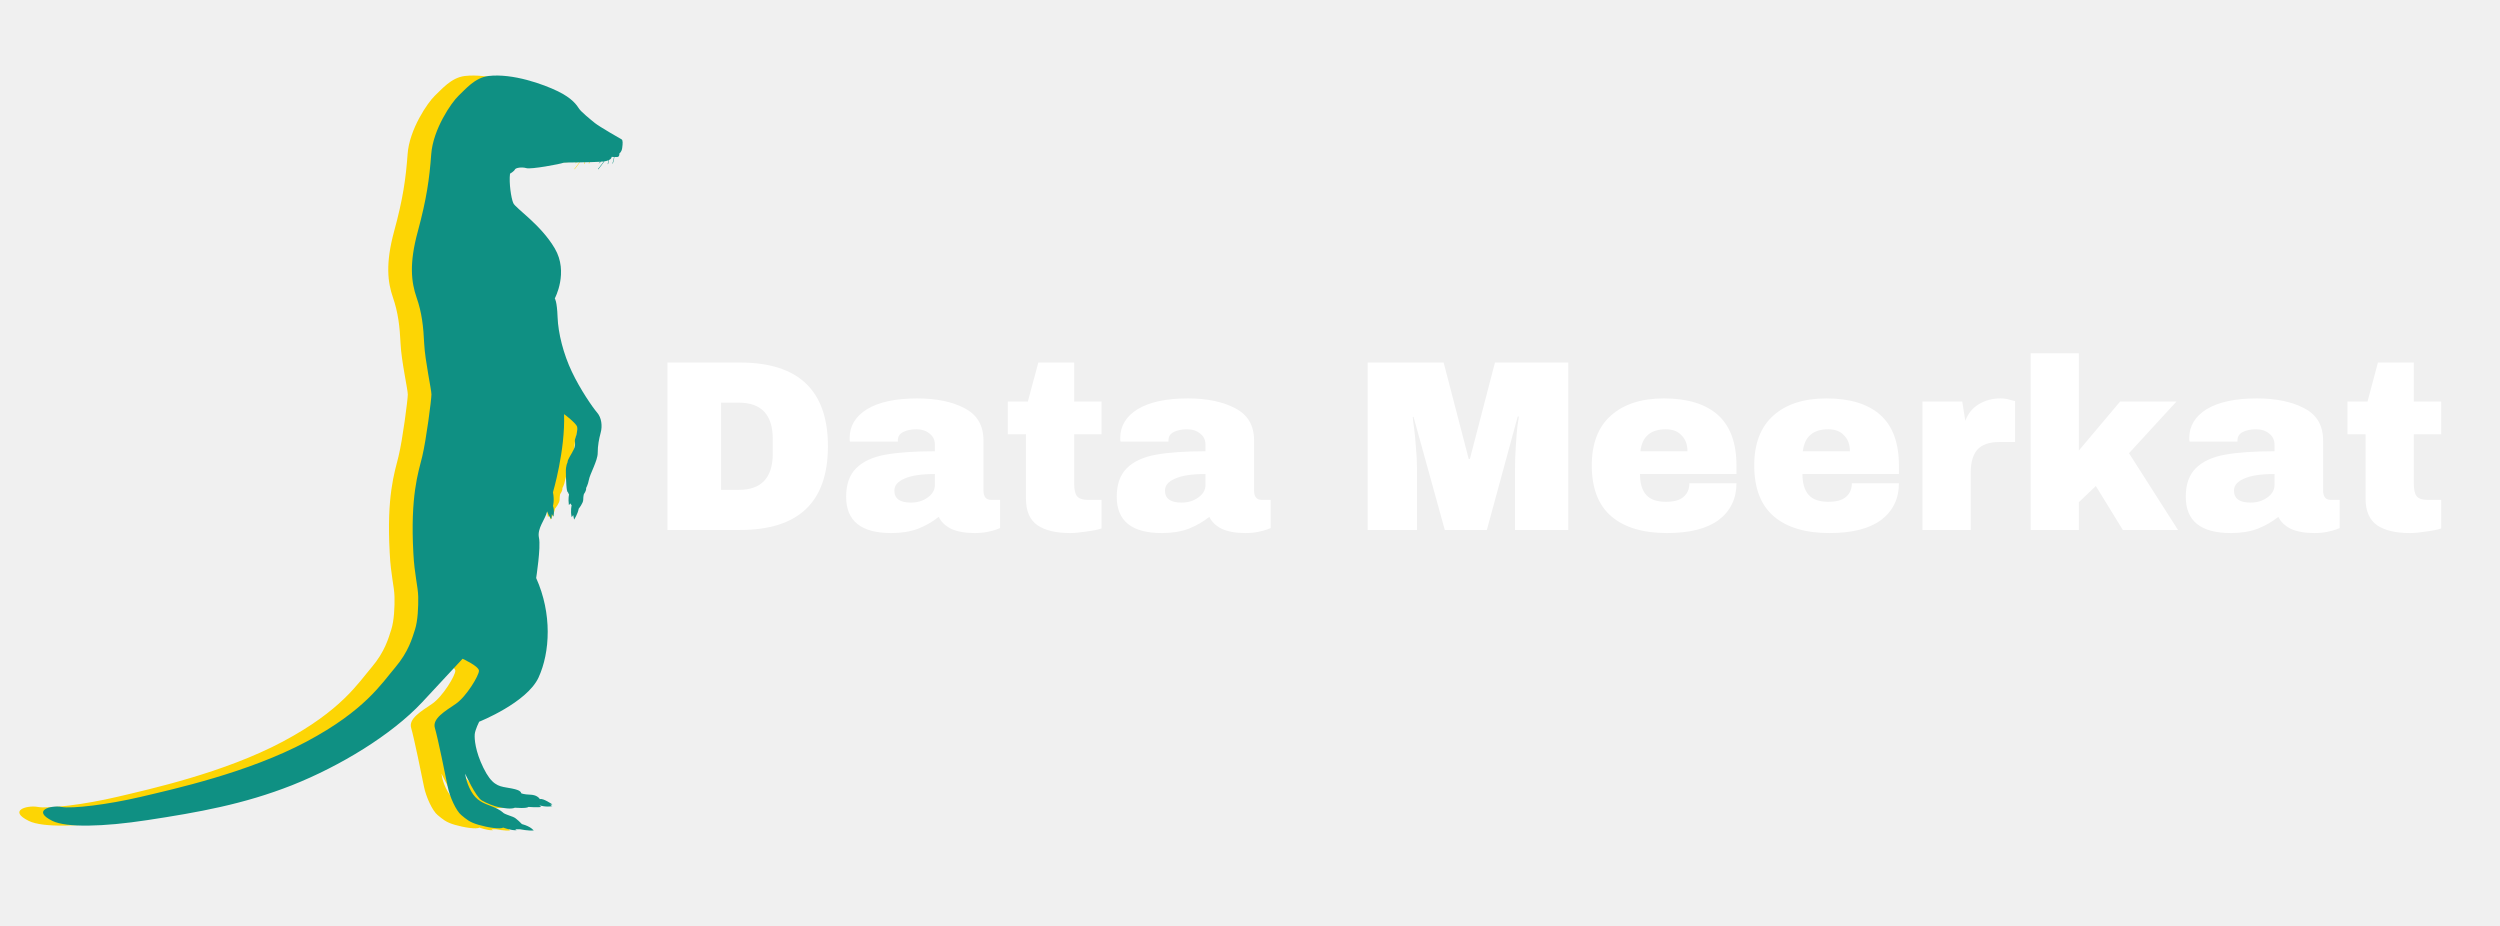
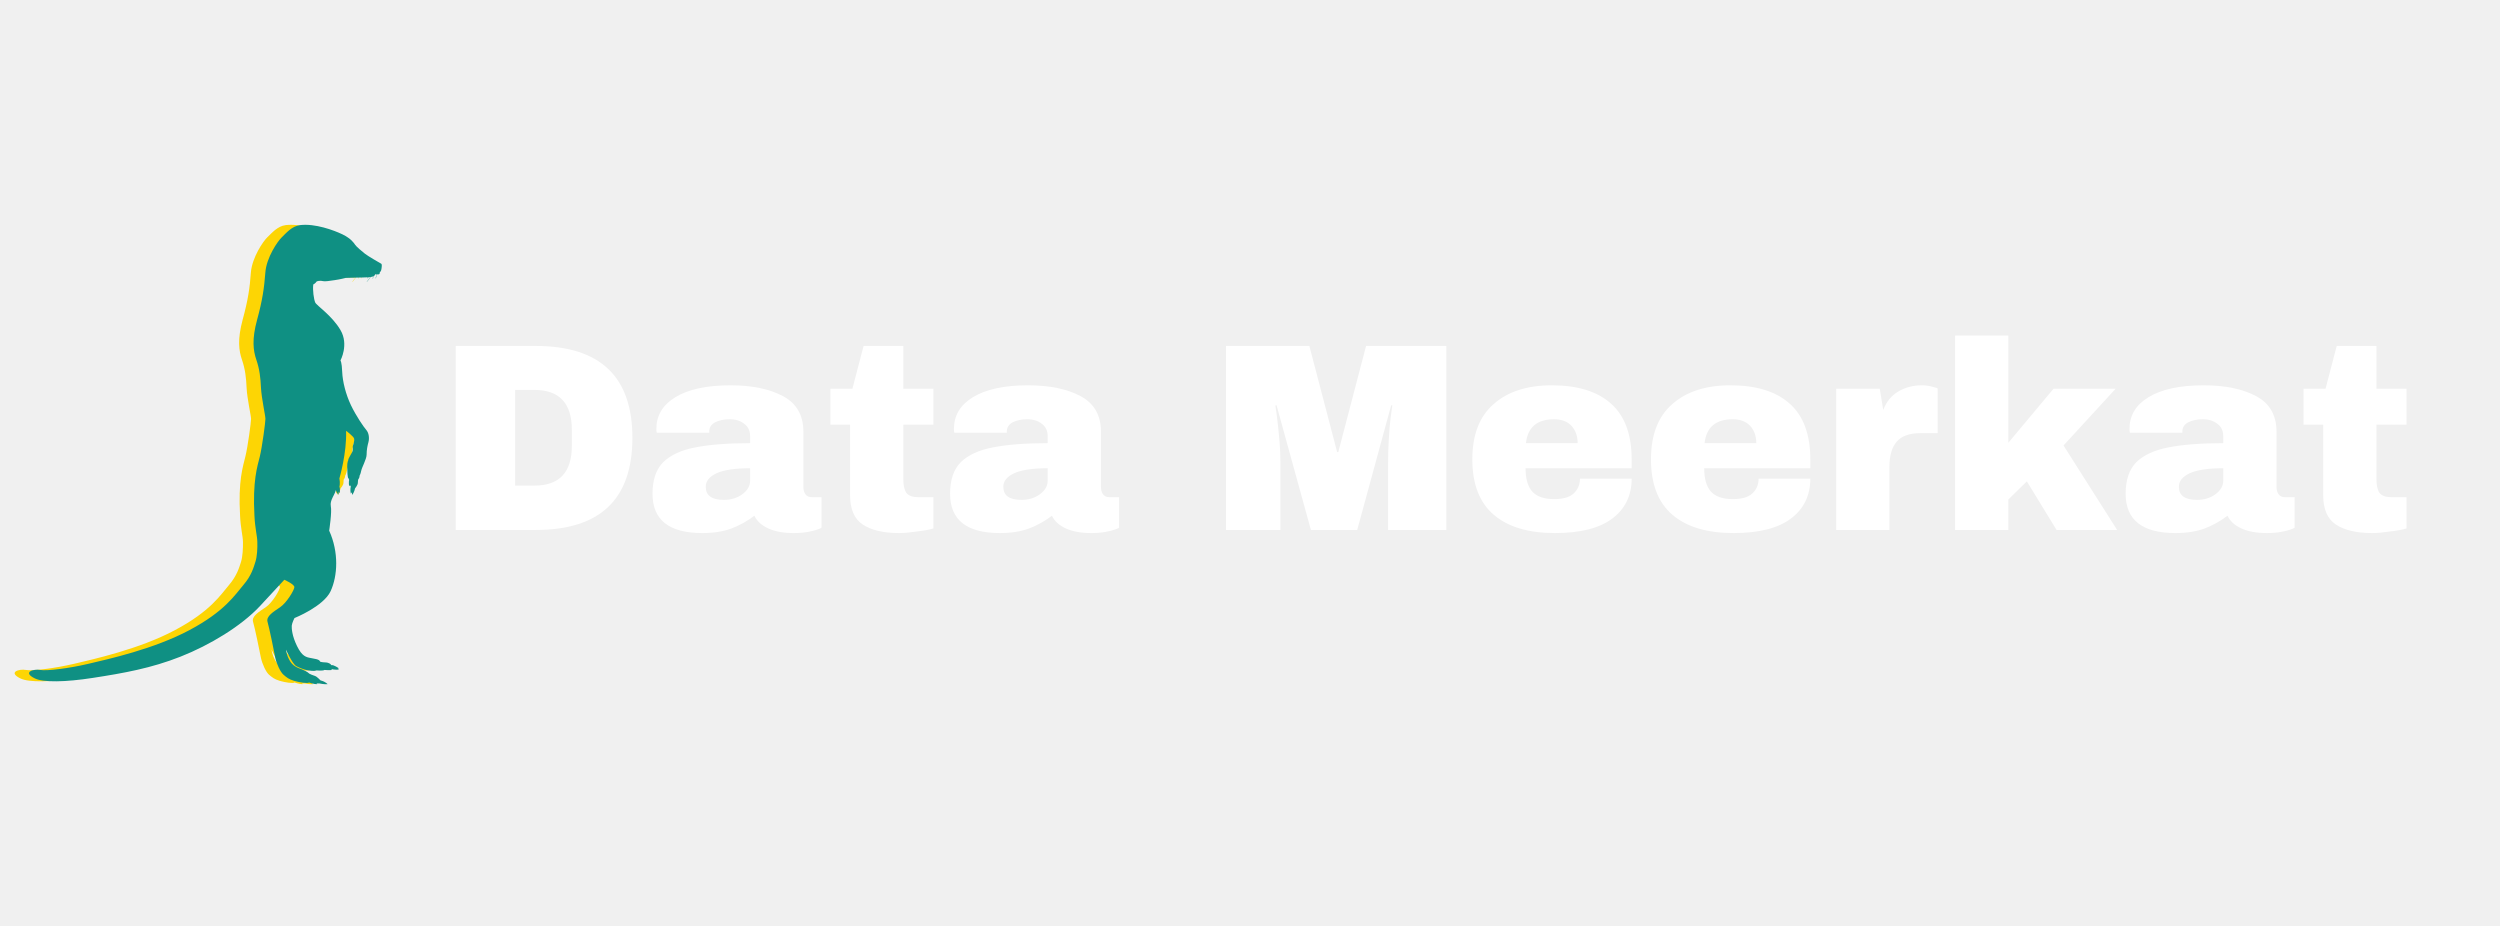
<svg xmlns="http://www.w3.org/2000/svg" width="135" zoomAndPan="magnify" viewBox="0 0 101.25 37.5" height="50" preserveAspectRatio="xMidYMid meet" version="1.0">
  <defs>
    <g />
-     <clipPath id="4839c0842d">
-       <path d="M 0.297 3 L 24.277 3 L 24.277 33.656 L 0.297 33.656 Z M 0.297 3 " clip-rule="nonzero" />
+     <clipPath id="cd2e2c09ff">
+       <path d="M 0.297 9.043 L 14.891 9.043 L 14.891 27.723 L 0.297 27.723 Z M 0.297 9.043 " clip-rule="nonzero" />
    </clipPath>
-     <clipPath id="b760ccaf3e">
-       <path d="M 1.254 3 L 25.238 3 L 25.238 33.656 L 1.254 33.656 Z M 1.254 3 " clip-rule="nonzero" />
+     <clipPath id="a267492e3e">
+       <path d="M 1 9.043 L 15.473 9.043 L 15.473 27.723 L 1 27.723 Z M 1 9.043 " clip-rule="nonzero" />
    </clipPath>
  </defs>
-   <g clip-path="url(#4839c0842d)">
-     <path fill="#fdd504" d="M 1.527 32.68 C 1.949 32.762 3.414 32.586 4.746 32.273 C 6.078 31.957 9.082 31.297 11.453 30.035 C 13.824 28.773 14.5 27.672 15.043 27.035 C 15.59 26.395 15.734 25.844 15.848 25.492 C 15.961 25.137 15.988 24.578 15.977 24.168 C 15.969 23.758 15.824 23.262 15.785 22.418 C 15.652 20.082 15.977 19.152 16.141 18.48 C 16.305 17.812 16.516 16.184 16.516 15.977 C 16.516 15.773 16.254 14.613 16.223 13.922 C 16.191 13.23 16.125 12.66 15.914 12.047 C 15.703 11.434 15.605 10.684 15.961 9.371 C 16.32 8.055 16.434 7.25 16.508 6.242 C 16.578 5.234 17.328 4.148 17.609 3.879 C 17.895 3.613 18.27 3.148 18.82 3.078 C 19.805 2.961 21.055 3.414 21.641 3.699 C 22.227 3.984 22.402 4.266 22.484 4.391 C 22.566 4.52 22.949 4.832 23.133 4.984 C 23.32 5.133 24.156 5.613 24.215 5.645 C 24.273 5.676 24.262 5.816 24.238 5.992 C 24.215 6.164 24.125 6.211 24.125 6.211 C 24.125 6.211 24.133 6.312 24.086 6.344 C 24.059 6.363 23.988 6.363 23.926 6.359 C 23.91 6.461 23.887 6.555 23.863 6.621 C 23.859 6.625 23.855 6.629 23.852 6.625 C 23.844 6.625 23.844 6.621 23.844 6.613 C 23.871 6.551 23.891 6.457 23.906 6.359 C 23.852 6.359 23.809 6.352 23.809 6.352 C 23.809 6.352 23.824 6.43 23.695 6.484 C 23.688 6.574 23.672 6.641 23.672 6.641 C 23.668 6.645 23.664 6.648 23.66 6.648 C 23.656 6.645 23.652 6.641 23.652 6.637 C 23.652 6.637 23.672 6.574 23.676 6.492 C 23.637 6.512 23.586 6.523 23.516 6.535 C 23.387 6.719 23.273 6.852 23.273 6.852 C 23.273 6.852 23.27 6.855 23.266 6.855 C 23.266 6.855 23.262 6.852 23.262 6.852 C 23.258 6.848 23.258 6.844 23.262 6.84 C 23.262 6.84 23.367 6.715 23.492 6.539 C 23.461 6.543 23.426 6.547 23.383 6.547 C 23.359 6.57 23.332 6.594 23.305 6.613 C 23.301 6.617 23.293 6.617 23.293 6.613 C 23.289 6.609 23.289 6.602 23.293 6.602 C 23.316 6.586 23.336 6.566 23.355 6.551 C 22.898 6.582 21.91 6.574 21.867 6.59 C 21.73 6.645 20.543 6.867 20.355 6.809 C 20.168 6.754 19.922 6.797 19.895 6.863 C 19.867 6.93 19.699 7.039 19.699 7.031 C 19.648 7.402 19.738 8.023 19.828 8.227 C 19.918 8.434 20.941 9.094 21.512 10.062 C 22.078 11.031 21.512 12.086 21.512 12.086 C 21.512 12.086 21.598 12.188 21.625 12.844 C 21.648 13.496 21.859 14.34 22.199 15.055 C 22.543 15.773 23.047 16.504 23.223 16.711 C 23.402 16.914 23.441 17.254 23.371 17.52 C 23.297 17.789 23.25 18.039 23.25 18.348 C 23.25 18.656 22.93 19.199 22.891 19.426 C 22.852 19.656 22.77 19.773 22.777 19.766 C 22.793 19.875 22.688 20.008 22.688 20.008 C 22.688 20.008 22.664 20.098 22.664 20.238 C 22.664 20.379 22.477 20.602 22.477 20.602 C 22.445 20.812 22.289 21.051 22.289 21.043 C 22.273 20.961 22.258 20.859 22.258 20.859 C 22.258 20.859 22.191 20.953 22.191 20.945 C 22.137 20.68 22.191 20.465 22.191 20.465 L 22.137 20.387 C 22.137 20.387 22.086 20.465 22.078 20.449 C 22.047 20.168 22.086 20.031 22.086 20.031 C 22.086 20.031 22.047 19.953 22.047 19.938 C 21.973 19.93 21.965 19.441 21.957 19.145 C 21.949 18.844 22.031 18.727 22.031 18.719 C 22.012 18.625 22.184 18.402 22.281 18.191 C 22.379 17.977 22.289 17.891 22.34 17.758 C 22.387 17.625 22.445 17.402 22.41 17.277 C 22.379 17.152 21.891 16.766 21.883 16.773 C 21.941 18.238 21.438 19.938 21.438 19.938 C 21.5 20.27 21.438 20.496 21.438 20.488 C 21.512 20.68 21.453 20.922 21.453 20.922 L 21.387 20.82 C 21.387 20.867 21.371 21.035 21.371 21.027 C 21.266 20.914 21.203 20.711 21.203 20.711 C 21.121 21.051 20.785 21.395 20.867 21.781 C 20.949 22.168 20.754 23.402 20.754 23.41 C 21.402 24.852 21.324 26.414 20.852 27.438 C 20.379 28.461 18.449 29.23 18.449 29.23 C 18.449 29.23 18.285 29.547 18.27 29.734 C 18.254 29.926 18.285 30.422 18.617 31.098 C 18.953 31.777 19.219 31.84 19.551 31.895 C 19.887 31.949 19.977 31.98 20.055 32.02 C 20.137 32.059 20.152 32.129 20.152 32.129 C 20.152 32.129 20.25 32.176 20.512 32.184 C 20.77 32.191 20.871 32.312 20.906 32.367 C 21.027 32.312 21.414 32.578 21.414 32.578 L 21.332 32.594 C 21.332 32.594 21.402 32.656 21.414 32.648 C 21.168 32.703 20.883 32.617 20.883 32.617 C 20.883 32.617 20.957 32.688 20.957 32.68 C 20.836 32.711 20.449 32.68 20.438 32.68 C 20.371 32.754 19.895 32.711 19.895 32.711 C 19.746 32.785 19.418 32.723 19.246 32.691 C 19.074 32.66 18.742 32.531 18.555 32.418 C 18.309 32.273 17.883 31.336 17.883 31.336 C 17.883 31.336 17.902 31.652 18.121 32.039 C 18.336 32.43 18.609 32.523 18.965 32.66 C 19.324 32.797 19.398 32.902 19.441 32.934 C 19.484 32.965 19.656 33.027 19.809 33.082 C 19.961 33.133 20.18 33.383 20.18 33.375 C 20.566 33.48 20.656 33.645 20.656 33.633 C 20.453 33.656 20.102 33.586 20.102 33.586 L 19.906 33.586 L 19.961 33.625 C 19.734 33.637 19.414 33.516 19.414 33.516 C 19.316 33.594 18.797 33.516 18.422 33.406 C 18.051 33.297 17.938 33.184 17.727 33.012 C 17.512 32.84 17.254 32.273 17.172 31.863 C 17.09 31.453 16.766 29.863 16.652 29.484 C 16.539 29.105 17.059 28.805 17.496 28.508 C 17.938 28.207 18.441 27.355 18.441 27.168 C 18.441 26.98 17.773 26.68 17.773 26.68 C 17.773 26.68 17.367 27.121 16.133 28.445 C 14.898 29.766 12.82 31.027 10.871 31.801 C 8.918 32.57 7.086 32.898 5.004 33.215 C 3.227 33.488 1.734 33.523 1.172 33.25 C 0.301 32.824 1.105 32.602 1.527 32.68 " fill-opacity="1" fill-rule="nonzero" />
+   <g clip-path="url(#cd2e2c09ff)">
+     <path fill="#fdd504" d="M 1.047 27.133 C 1.305 27.18 2.191 27.074 3.004 26.883 C 3.812 26.691 5.645 26.289 7.086 25.52 C 8.531 24.754 8.941 24.082 9.273 23.695 C 9.602 23.309 9.691 22.973 9.762 22.754 C 9.828 22.539 9.844 22.199 9.84 21.949 C 9.836 21.703 9.746 21.398 9.723 20.887 C 9.641 19.465 9.84 18.898 9.938 18.488 C 10.039 18.082 10.168 17.09 10.168 16.965 C 10.168 16.84 10.008 16.137 9.988 15.715 C 9.969 15.293 9.93 14.949 9.801 14.574 C 9.672 14.199 9.613 13.746 9.828 12.945 C 10.047 12.145 10.117 11.656 10.16 11.043 C 10.207 10.43 10.66 9.766 10.832 9.605 C 11.008 9.441 11.234 9.16 11.57 9.117 C 12.168 9.043 12.93 9.32 13.285 9.492 C 13.641 9.668 13.75 9.84 13.801 9.914 C 13.848 9.992 14.082 10.184 14.195 10.273 C 14.309 10.367 14.816 10.66 14.852 10.68 C 14.887 10.695 14.883 10.785 14.867 10.891 C 14.852 10.996 14.797 11.023 14.797 11.023 C 14.797 11.023 14.805 11.086 14.773 11.105 C 14.758 11.113 14.715 11.117 14.676 11.113 C 14.668 11.176 14.652 11.23 14.637 11.273 C 14.637 11.273 14.633 11.277 14.629 11.273 C 14.629 11.273 14.625 11.27 14.629 11.27 C 14.645 11.23 14.656 11.172 14.664 11.113 C 14.633 11.113 14.605 11.109 14.605 11.109 C 14.605 11.109 14.613 11.156 14.535 11.191 C 14.531 11.242 14.52 11.285 14.52 11.285 C 14.52 11.285 14.52 11.289 14.516 11.289 C 14.512 11.285 14.508 11.285 14.512 11.281 C 14.512 11.281 14.52 11.242 14.523 11.195 C 14.5 11.203 14.469 11.215 14.43 11.219 C 14.348 11.332 14.281 11.41 14.281 11.41 C 14.277 11.414 14.277 11.414 14.273 11.414 C 14.27 11.41 14.27 11.406 14.27 11.406 C 14.273 11.406 14.336 11.328 14.414 11.223 C 14.395 11.223 14.371 11.227 14.344 11.227 C 14.332 11.242 14.316 11.254 14.297 11.27 C 14.297 11.27 14.293 11.27 14.289 11.266 C 14.289 11.266 14.289 11.262 14.293 11.258 C 14.305 11.25 14.316 11.238 14.328 11.23 C 14.051 11.246 13.449 11.246 13.426 11.254 C 13.34 11.285 12.617 11.422 12.504 11.387 C 12.391 11.355 12.238 11.379 12.223 11.418 C 12.207 11.461 12.105 11.527 12.105 11.52 C 12.074 11.746 12.129 12.125 12.184 12.25 C 12.238 12.375 12.859 12.777 13.207 13.367 C 13.551 13.957 13.207 14.598 13.207 14.598 C 13.207 14.598 13.262 14.66 13.277 15.059 C 13.289 15.457 13.418 15.969 13.625 16.406 C 13.836 16.84 14.141 17.285 14.25 17.41 C 14.359 17.535 14.383 17.742 14.34 17.906 C 14.293 18.066 14.266 18.223 14.266 18.41 C 14.266 18.594 14.07 18.926 14.047 19.066 C 14.023 19.203 13.973 19.277 13.977 19.27 C 13.988 19.34 13.922 19.418 13.922 19.418 C 13.922 19.418 13.91 19.473 13.91 19.559 C 13.91 19.645 13.793 19.781 13.793 19.781 C 13.773 19.91 13.68 20.051 13.68 20.047 C 13.672 20 13.66 19.938 13.66 19.938 C 13.66 19.938 13.621 19.996 13.621 19.992 C 13.586 19.828 13.621 19.699 13.621 19.699 L 13.586 19.648 C 13.586 19.648 13.559 19.699 13.551 19.688 C 13.531 19.516 13.559 19.434 13.559 19.434 C 13.559 19.434 13.531 19.387 13.531 19.375 C 13.488 19.371 13.484 19.074 13.477 18.895 C 13.473 18.711 13.523 18.641 13.523 18.633 C 13.512 18.578 13.617 18.441 13.676 18.312 C 13.734 18.184 13.68 18.129 13.711 18.051 C 13.738 17.969 13.773 17.832 13.754 17.758 C 13.734 17.68 13.438 17.445 13.434 17.449 C 13.469 18.34 13.16 19.375 13.16 19.375 C 13.203 19.578 13.16 19.719 13.16 19.711 C 13.207 19.828 13.172 19.977 13.172 19.977 L 13.133 19.914 C 13.133 19.941 13.121 20.043 13.121 20.039 C 13.059 19.973 13.02 19.848 13.02 19.848 C 12.969 20.051 12.766 20.262 12.816 20.5 C 12.863 20.734 12.746 21.484 12.746 21.492 C 13.141 22.367 13.094 23.316 12.805 23.941 C 12.52 24.562 11.344 25.031 11.344 25.031 C 11.344 25.031 11.242 25.223 11.234 25.34 C 11.223 25.453 11.242 25.758 11.445 26.168 C 11.648 26.582 11.812 26.617 12.016 26.652 C 12.219 26.688 12.273 26.703 12.32 26.73 C 12.371 26.754 12.379 26.797 12.379 26.797 C 12.379 26.797 12.441 26.824 12.598 26.828 C 12.758 26.836 12.816 26.906 12.84 26.941 C 12.914 26.906 13.148 27.07 13.148 27.07 L 13.098 27.078 C 13.098 27.078 13.141 27.117 13.148 27.113 C 13 27.145 12.824 27.094 12.824 27.094 C 12.824 27.094 12.871 27.137 12.871 27.133 C 12.797 27.152 12.559 27.133 12.555 27.133 C 12.516 27.176 12.223 27.152 12.223 27.152 C 12.133 27.195 11.934 27.156 11.828 27.137 C 11.723 27.117 11.523 27.039 11.406 26.973 C 11.258 26.883 11 26.312 11 26.312 C 11 26.312 11.012 26.504 11.145 26.742 C 11.273 26.977 11.441 27.035 11.656 27.117 C 11.875 27.203 11.922 27.266 11.949 27.285 C 11.973 27.305 12.078 27.344 12.172 27.375 C 12.266 27.406 12.395 27.559 12.395 27.555 C 12.633 27.617 12.688 27.719 12.688 27.711 C 12.562 27.723 12.348 27.68 12.348 27.68 L 12.23 27.68 L 12.266 27.707 C 12.125 27.715 11.93 27.641 11.93 27.641 C 11.871 27.688 11.555 27.641 11.328 27.574 C 11.102 27.504 11.031 27.438 10.902 27.332 C 10.773 27.227 10.617 26.883 10.566 26.633 C 10.516 26.383 10.32 25.414 10.25 25.188 C 10.18 24.957 10.496 24.773 10.766 24.59 C 11.031 24.41 11.336 23.891 11.336 23.777 C 11.336 23.66 10.934 23.48 10.934 23.48 C 10.934 23.48 10.684 23.746 9.934 24.555 C 9.184 25.359 7.918 26.125 6.73 26.594 C 5.543 27.062 4.43 27.262 3.16 27.457 C 2.078 27.625 1.172 27.645 0.828 27.477 C 0.301 27.219 0.789 27.082 1.047 27.133 " fill-opacity="1" fill-rule="nonzero" />
  </g>
-   <g clip-path="url(#b760ccaf3e)">
-     <path fill="#0f9083" d="M 2.488 32.68 C 2.91 32.762 4.371 32.586 5.703 32.273 C 7.035 31.957 10.043 31.297 12.414 30.035 C 14.785 28.773 15.461 27.672 16.004 27.035 C 16.547 26.395 16.695 25.844 16.809 25.492 C 16.922 25.137 16.945 24.578 16.938 24.168 C 16.93 23.758 16.785 23.262 16.742 22.418 C 16.613 20.082 16.938 19.152 17.102 18.48 C 17.262 17.812 17.473 16.184 17.473 15.977 C 17.473 15.773 17.215 14.613 17.18 13.922 C 17.148 13.23 17.086 12.66 16.871 12.047 C 16.66 11.434 16.562 10.684 16.922 9.371 C 17.277 8.055 17.391 7.25 17.465 6.242 C 17.539 5.234 18.285 4.148 18.57 3.879 C 18.855 3.613 19.227 3.148 19.781 3.078 C 20.762 2.961 22.016 3.414 22.598 3.699 C 23.184 3.984 23.363 4.266 23.445 4.391 C 23.523 4.52 23.906 4.832 24.094 4.984 C 24.281 5.133 25.117 5.613 25.176 5.645 C 25.23 5.676 25.223 5.816 25.199 5.992 C 25.176 6.164 25.086 6.211 25.086 6.211 C 25.086 6.211 25.094 6.312 25.043 6.344 C 25.02 6.363 24.949 6.363 24.883 6.359 C 24.867 6.461 24.848 6.555 24.82 6.621 C 24.82 6.625 24.812 6.629 24.809 6.625 C 24.805 6.625 24.801 6.621 24.805 6.613 C 24.828 6.551 24.852 6.457 24.867 6.359 C 24.812 6.359 24.77 6.352 24.77 6.352 C 24.77 6.352 24.781 6.43 24.656 6.484 C 24.648 6.574 24.629 6.641 24.629 6.641 C 24.629 6.645 24.625 6.648 24.621 6.648 C 24.621 6.648 24.621 6.648 24.617 6.648 C 24.613 6.645 24.609 6.641 24.613 6.637 C 24.613 6.637 24.629 6.574 24.637 6.492 C 24.598 6.512 24.543 6.523 24.477 6.535 C 24.348 6.719 24.234 6.852 24.234 6.852 C 24.23 6.852 24.23 6.855 24.227 6.855 C 24.223 6.855 24.223 6.852 24.219 6.852 C 24.215 6.848 24.215 6.844 24.219 6.84 C 24.219 6.84 24.328 6.715 24.453 6.539 C 24.422 6.543 24.383 6.547 24.34 6.547 C 24.316 6.57 24.293 6.594 24.262 6.613 C 24.258 6.617 24.254 6.617 24.25 6.613 C 24.246 6.609 24.25 6.602 24.254 6.602 C 24.277 6.586 24.297 6.566 24.316 6.551 C 23.855 6.582 22.871 6.574 22.828 6.59 C 22.688 6.645 21.504 6.867 21.316 6.809 C 21.129 6.754 20.883 6.797 20.855 6.863 C 20.828 6.93 20.656 7.039 20.656 7.031 C 20.609 7.402 20.699 8.023 20.789 8.227 C 20.879 8.434 21.902 9.094 22.469 10.062 C 23.039 11.031 22.469 12.086 22.469 12.086 C 22.469 12.086 22.559 12.188 22.582 12.844 C 22.605 13.496 22.82 14.34 23.16 15.055 C 23.5 15.773 24.004 16.504 24.184 16.711 C 24.363 16.914 24.402 17.254 24.328 17.52 C 24.258 17.789 24.207 18.039 24.207 18.348 C 24.207 18.656 23.891 19.199 23.852 19.426 C 23.809 19.656 23.727 19.773 23.738 19.766 C 23.754 19.875 23.648 20.008 23.648 20.008 C 23.648 20.008 23.621 20.098 23.621 20.238 C 23.621 20.379 23.438 20.602 23.438 20.602 C 23.402 20.812 23.25 21.051 23.25 21.043 C 23.234 20.961 23.215 20.859 23.215 20.859 C 23.215 20.859 23.152 20.953 23.152 20.945 C 23.094 20.68 23.152 20.465 23.152 20.465 L 23.094 20.387 C 23.094 20.387 23.047 20.465 23.039 20.449 C 23.004 20.168 23.047 20.031 23.047 20.031 C 23.047 20.031 23.004 19.953 23.004 19.938 C 22.934 19.93 22.926 19.441 22.918 19.145 C 22.906 18.844 22.988 18.727 22.988 18.719 C 22.973 18.625 23.145 18.402 23.242 18.191 C 23.34 17.977 23.25 17.891 23.297 17.758 C 23.348 17.625 23.402 17.402 23.371 17.277 C 23.34 17.152 22.852 16.766 22.844 16.773 C 22.898 18.238 22.395 19.938 22.395 19.938 C 22.461 20.27 22.395 20.496 22.395 20.488 C 22.469 20.68 22.414 20.922 22.414 20.922 L 22.348 20.82 C 22.348 20.867 22.332 21.035 22.332 21.027 C 22.227 20.914 22.16 20.711 22.16 20.711 C 22.078 21.051 21.746 21.395 21.828 21.781 C 21.91 22.168 21.715 23.402 21.715 23.41 C 22.363 24.852 22.281 26.414 21.812 27.438 C 21.34 28.461 19.406 29.23 19.406 29.23 C 19.406 29.23 19.246 29.547 19.227 29.734 C 19.211 29.926 19.246 30.422 19.578 31.098 C 19.91 31.777 20.18 31.84 20.512 31.895 C 20.844 31.949 20.934 31.98 21.016 32.02 C 21.098 32.059 21.113 32.129 21.113 32.129 C 21.113 32.129 21.211 32.176 21.469 32.184 C 21.73 32.191 21.832 32.312 21.867 32.367 C 21.984 32.312 22.371 32.578 22.371 32.578 L 22.289 32.594 C 22.289 32.594 22.363 32.656 22.371 32.648 C 22.129 32.703 21.844 32.617 21.844 32.617 C 21.844 32.617 21.918 32.688 21.918 32.68 C 21.797 32.711 21.406 32.68 21.398 32.68 C 21.332 32.754 20.855 32.711 20.855 32.711 C 20.703 32.785 20.379 32.723 20.207 32.691 C 20.031 32.66 19.703 32.531 19.512 32.418 C 19.266 32.273 18.84 31.336 18.84 31.336 C 18.84 31.336 18.863 31.652 19.078 32.039 C 19.297 32.43 19.566 32.523 19.926 32.66 C 20.281 32.797 20.355 32.902 20.402 32.934 C 20.445 32.965 20.617 33.027 20.77 33.082 C 20.922 33.133 21.137 33.383 21.137 33.375 C 21.527 33.48 21.617 33.645 21.617 33.633 C 21.41 33.656 21.062 33.586 21.062 33.586 L 20.867 33.586 L 20.922 33.625 C 20.691 33.637 20.375 33.516 20.375 33.516 C 20.277 33.594 19.758 33.516 19.383 33.406 C 19.008 33.297 18.895 33.184 18.684 33.012 C 18.473 32.84 18.215 32.273 18.133 31.863 C 18.051 31.453 17.727 29.863 17.613 29.484 C 17.5 29.105 18.02 28.805 18.457 28.508 C 18.895 28.207 19.398 27.355 19.398 27.168 C 19.398 26.98 18.734 26.68 18.734 26.68 C 18.734 26.68 18.328 27.121 17.094 28.445 C 15.855 29.766 13.777 31.027 11.828 31.801 C 9.879 32.57 8.047 32.898 5.965 33.215 C 4.184 33.488 2.695 33.523 2.129 33.25 C 1.262 32.824 2.066 32.602 2.488 32.68 " fill-opacity="1" fill-rule="nonzero" />
+   <g clip-path="url(#a267492e3e)">
+     <path fill="#0f9083" d="M 1.629 27.133 C 1.887 27.18 2.777 27.074 3.586 26.883 C 4.398 26.691 6.227 26.289 7.672 25.52 C 9.113 24.754 9.523 24.082 9.855 23.695 C 10.188 23.309 10.273 22.973 10.344 22.754 C 10.414 22.539 10.43 22.199 10.422 21.949 C 10.418 21.703 10.328 21.398 10.305 20.887 C 10.227 19.465 10.422 18.898 10.523 18.488 C 10.621 18.082 10.75 17.09 10.75 16.965 C 10.75 16.84 10.594 16.137 10.57 15.715 C 10.551 15.293 10.512 14.949 10.383 14.574 C 10.254 14.199 10.195 13.746 10.414 12.945 C 10.633 12.145 10.699 11.656 10.746 11.043 C 10.789 10.43 11.246 9.766 11.418 9.605 C 11.59 9.441 11.816 9.16 12.152 9.117 C 12.754 9.043 13.512 9.32 13.871 9.492 C 14.227 9.668 14.332 9.84 14.383 9.914 C 14.434 9.992 14.664 10.184 14.777 10.273 C 14.891 10.367 15.402 10.66 15.438 10.68 C 15.473 10.695 15.465 10.785 15.449 10.891 C 15.438 10.996 15.383 11.023 15.383 11.023 C 15.383 11.023 15.387 11.086 15.355 11.105 C 15.344 11.113 15.297 11.117 15.258 11.113 C 15.25 11.176 15.238 11.23 15.223 11.273 C 15.219 11.273 15.219 11.277 15.215 11.273 C 15.211 11.273 15.211 11.27 15.211 11.27 C 15.227 11.23 15.238 11.172 15.25 11.113 C 15.215 11.113 15.188 11.109 15.188 11.109 C 15.188 11.109 15.199 11.156 15.121 11.191 C 15.117 11.242 15.105 11.285 15.105 11.285 C 15.105 11.285 15.102 11.289 15.098 11.289 C 15.094 11.285 15.094 11.285 15.094 11.281 C 15.094 11.281 15.105 11.242 15.109 11.195 C 15.086 11.203 15.055 11.215 15.012 11.219 C 14.934 11.332 14.863 11.41 14.863 11.41 C 14.863 11.414 14.859 11.414 14.859 11.414 C 14.859 11.414 14.855 11.414 14.855 11.414 C 14.852 11.41 14.852 11.406 14.855 11.406 C 14.855 11.406 14.922 11.328 14.996 11.223 C 14.977 11.223 14.957 11.227 14.93 11.227 C 14.914 11.242 14.898 11.254 14.883 11.27 C 14.879 11.27 14.875 11.27 14.875 11.266 C 14.871 11.266 14.871 11.262 14.875 11.258 C 14.891 11.25 14.902 11.238 14.914 11.23 C 14.633 11.246 14.035 11.246 14.008 11.254 C 13.922 11.285 13.203 11.422 13.09 11.387 C 12.973 11.355 12.824 11.379 12.809 11.418 C 12.789 11.461 12.688 11.527 12.688 11.52 C 12.656 11.746 12.711 12.125 12.766 12.25 C 12.82 12.375 13.445 12.777 13.789 13.367 C 14.137 13.957 13.789 14.598 13.789 14.598 C 13.789 14.598 13.844 14.66 13.859 15.059 C 13.875 15.457 14.004 15.969 14.211 16.406 C 14.418 16.84 14.723 17.285 14.832 17.41 C 14.941 17.535 14.965 17.742 14.922 17.906 C 14.879 18.066 14.848 18.223 14.848 18.41 C 14.848 18.594 14.656 18.926 14.629 19.066 C 14.605 19.203 14.555 19.277 14.562 19.27 C 14.57 19.34 14.508 19.418 14.508 19.418 C 14.508 19.418 14.492 19.473 14.492 19.559 C 14.492 19.645 14.379 19.781 14.379 19.781 C 14.359 19.91 14.266 20.051 14.266 20.047 C 14.254 20 14.246 19.938 14.246 19.938 C 14.246 19.938 14.207 19.996 14.207 19.992 C 14.172 19.828 14.207 19.699 14.207 19.699 L 14.172 19.648 C 14.172 19.648 14.141 19.699 14.137 19.688 C 14.117 19.516 14.141 19.434 14.141 19.434 C 14.141 19.434 14.117 19.387 14.117 19.375 C 14.07 19.371 14.066 19.074 14.062 18.895 C 14.059 18.711 14.105 18.641 14.105 18.633 C 14.098 18.578 14.199 18.441 14.262 18.312 C 14.32 18.184 14.266 18.129 14.293 18.051 C 14.324 17.969 14.359 17.832 14.34 17.758 C 14.32 17.68 14.023 17.445 14.016 17.449 C 14.051 18.34 13.746 19.375 13.746 19.375 C 13.785 19.578 13.746 19.719 13.746 19.711 C 13.789 19.828 13.754 19.977 13.754 19.977 L 13.715 19.914 C 13.715 19.941 13.707 20.043 13.707 20.039 C 13.641 19.973 13.602 19.848 13.602 19.848 C 13.555 20.051 13.352 20.262 13.398 20.5 C 13.449 20.734 13.332 21.484 13.332 21.492 C 13.727 22.367 13.676 23.316 13.391 23.941 C 13.102 24.562 11.926 25.031 11.926 25.031 C 11.926 25.031 11.828 25.223 11.816 25.34 C 11.809 25.453 11.828 25.758 12.031 26.168 C 12.234 26.582 12.395 26.617 12.598 26.652 C 12.801 26.688 12.855 26.703 12.906 26.73 C 12.953 26.754 12.965 26.797 12.965 26.797 C 12.965 26.797 13.023 26.824 13.184 26.828 C 13.34 26.836 13.402 26.906 13.422 26.941 C 13.496 26.906 13.73 27.07 13.73 27.07 L 13.68 27.078 C 13.68 27.078 13.727 27.117 13.73 27.113 C 13.582 27.145 13.41 27.094 13.41 27.094 C 13.41 27.094 13.453 27.137 13.453 27.133 C 13.379 27.152 13.145 27.133 13.137 27.133 C 13.098 27.176 12.809 27.152 12.809 27.152 C 12.715 27.195 12.52 27.156 12.414 27.137 C 12.309 27.117 12.105 27.039 11.992 26.973 C 11.84 26.883 11.582 26.312 11.582 26.312 C 11.582 26.312 11.594 26.504 11.727 26.742 C 11.859 26.977 12.023 27.035 12.242 27.117 C 12.457 27.203 12.504 27.266 12.531 27.285 C 12.559 27.305 12.664 27.344 12.754 27.375 C 12.848 27.406 12.98 27.559 12.98 27.555 C 13.215 27.617 13.27 27.719 13.27 27.711 C 13.145 27.723 12.934 27.68 12.934 27.68 L 12.816 27.68 L 12.848 27.707 C 12.711 27.715 12.516 27.641 12.516 27.641 C 12.457 27.688 12.141 27.641 11.91 27.574 C 11.684 27.504 11.613 27.438 11.488 27.332 C 11.359 27.227 11.199 26.883 11.148 26.633 C 11.102 26.383 10.902 25.414 10.836 25.188 C 10.766 24.957 11.082 24.773 11.348 24.59 C 11.613 24.41 11.922 23.891 11.922 23.777 C 11.922 23.66 11.516 23.48 11.516 23.48 C 11.516 23.48 11.27 23.746 10.52 24.555 C 9.766 25.359 8.5 26.125 7.312 26.594 C 6.129 27.062 5.012 27.262 3.746 27.457 C 2.664 27.625 1.758 27.645 1.414 27.477 C 0.883 27.219 1.371 27.082 1.629 27.133 " fill-opacity="1" fill-rule="nonzero" />
  </g>
  <g fill="#ffffff" fill-opacity="1">
-     <g transform="translate(26.29702, 21.46382)">
+     <g transform="translate(17.65936, 21.46382)">
      <g>
-         <path d="M 3.672 -6.781 C 6.047 -6.781 7.234 -5.648 7.234 -3.391 C 7.234 -1.129 6.047 0 3.672 0 L 0.734 0 L 0.734 -6.781 Z M 2.906 -1.625 L 3.625 -1.625 C 4.539 -1.625 5 -2.113 5 -3.094 L 5 -3.688 C 5 -4.664 4.539 -5.156 3.625 -5.156 L 2.906 -5.156 Z M 2.906 -1.625 " />
+         <path d="M 4.031 -7.453 C 6.645 -7.453 7.953 -6.211 7.953 -3.734 C 7.953 -1.242 6.645 0 4.031 0 L 0.797 0 L 0.797 -7.453 Z M 3.203 -1.797 L 3.984 -1.797 C 4.992 -1.797 5.5 -2.332 5.5 -3.406 L 5.5 -4.062 C 5.5 -5.133 4.992 -5.672 3.984 -5.672 L 3.203 -5.672 Z M 3.203 -1.797 " />
      </g>
    </g>
  </g>
  <g fill="#ffffff" fill-opacity="1">
-     <g transform="translate(33.97163, 21.46382)">
+     <g transform="translate(26.09879, 21.46382)">
      <g>
-         <path d="M 3.172 -5.328 C 3.961 -5.328 4.609 -5.191 5.109 -4.922 C 5.609 -4.66 5.859 -4.227 5.859 -3.625 L 5.859 -1.594 C 5.859 -1.477 5.883 -1.383 5.938 -1.312 C 5.988 -1.25 6.066 -1.219 6.172 -1.219 L 6.531 -1.219 L 6.531 -0.078 C 6.508 -0.066 6.457 -0.047 6.375 -0.016 C 6.289 0.016 6.172 0.047 6.016 0.078 C 5.867 0.109 5.695 0.125 5.5 0.125 C 5.113 0.125 4.797 0.066 4.547 -0.047 C 4.305 -0.172 4.141 -0.332 4.047 -0.531 C 3.797 -0.332 3.516 -0.172 3.203 -0.047 C 2.898 0.066 2.539 0.125 2.125 0.125 C 0.906 0.125 0.297 -0.363 0.297 -1.344 C 0.297 -1.844 0.43 -2.227 0.703 -2.5 C 0.973 -2.77 1.363 -2.953 1.875 -3.047 C 2.395 -3.141 3.066 -3.188 3.891 -3.188 L 3.891 -3.453 C 3.891 -3.648 3.816 -3.801 3.672 -3.906 C 3.535 -4.02 3.359 -4.078 3.141 -4.078 C 2.93 -4.078 2.754 -4.039 2.609 -3.969 C 2.461 -3.895 2.391 -3.781 2.391 -3.625 L 2.391 -3.578 L 0.453 -3.578 C 0.441 -3.609 0.438 -3.656 0.438 -3.719 C 0.438 -4.207 0.672 -4.598 1.141 -4.891 C 1.617 -5.18 2.297 -5.328 3.172 -5.328 Z M 3.891 -2.266 C 3.336 -2.266 2.926 -2.203 2.656 -2.078 C 2.383 -1.961 2.25 -1.801 2.25 -1.594 C 2.25 -1.27 2.473 -1.109 2.922 -1.109 C 3.18 -1.109 3.406 -1.176 3.594 -1.312 C 3.789 -1.445 3.891 -1.617 3.891 -1.828 Z M 3.891 -2.266 " />
+         <path d="M 3.484 -5.859 C 4.359 -5.859 5.066 -5.711 5.609 -5.422 C 6.16 -5.129 6.438 -4.648 6.438 -3.984 L 6.438 -1.75 C 6.438 -1.633 6.461 -1.535 6.516 -1.453 C 6.578 -1.367 6.664 -1.328 6.781 -1.328 L 7.172 -1.328 L 7.172 -0.094 C 7.148 -0.07 7.094 -0.047 7 -0.016 C 6.914 0.016 6.789 0.047 6.625 0.078 C 6.457 0.109 6.266 0.125 6.047 0.125 C 5.629 0.125 5.285 0.062 5.016 -0.062 C 4.742 -0.188 4.555 -0.359 4.453 -0.578 C 4.18 -0.367 3.875 -0.195 3.531 -0.062 C 3.195 0.062 2.801 0.125 2.344 0.125 C 1 0.125 0.328 -0.406 0.328 -1.469 C 0.328 -2.031 0.473 -2.457 0.766 -2.75 C 1.066 -3.039 1.5 -3.238 2.062 -3.344 C 2.633 -3.457 3.375 -3.516 4.281 -3.516 L 4.281 -3.797 C 4.281 -4.016 4.203 -4.18 4.047 -4.297 C 3.891 -4.422 3.691 -4.484 3.453 -4.484 C 3.223 -4.484 3.023 -4.441 2.859 -4.359 C 2.703 -4.273 2.625 -4.148 2.625 -3.984 L 2.625 -3.938 L 0.5 -3.938 C 0.488 -3.969 0.484 -4.02 0.484 -4.094 C 0.484 -4.633 0.738 -5.062 1.25 -5.375 C 1.77 -5.695 2.516 -5.859 3.484 -5.859 Z M 4.281 -2.5 C 3.664 -2.5 3.211 -2.43 2.922 -2.297 C 2.629 -2.16 2.484 -1.977 2.484 -1.75 C 2.484 -1.395 2.727 -1.219 3.219 -1.219 C 3.5 -1.219 3.742 -1.289 3.953 -1.438 C 4.172 -1.594 4.281 -1.781 4.281 -2 Z M 4.281 -2.5 " />
      </g>
    </g>
  </g>
  <g fill="#ffffff" fill-opacity="1">
-     <g transform="translate(40.55127, 21.46382)">
+     <g transform="translate(33.33413, 21.46382)">
      <g>
-         <path d="M 4.062 -5.203 L 4.062 -3.875 L 2.953 -3.875 L 2.953 -1.891 C 2.953 -1.648 2.988 -1.477 3.062 -1.375 C 3.145 -1.27 3.297 -1.219 3.516 -1.219 L 4.062 -1.219 L 4.062 -0.062 C 3.906 -0.008 3.703 0.031 3.453 0.062 C 3.203 0.102 2.984 0.125 2.797 0.125 C 2.223 0.125 1.781 0.02 1.469 -0.188 C 1.156 -0.406 1 -0.766 1 -1.266 L 1 -3.875 L 0.266 -3.875 L 0.266 -5.203 L 1.078 -5.203 L 1.5 -6.781 L 2.953 -6.781 L 2.953 -5.203 Z M 4.062 -5.203 " />
+         <path d="M 4.469 -5.719 L 4.469 -4.266 L 3.25 -4.266 L 3.25 -2.078 C 3.25 -1.816 3.289 -1.625 3.375 -1.5 C 3.469 -1.383 3.629 -1.328 3.859 -1.328 L 4.469 -1.328 L 4.469 -0.062 C 4.289 -0.008 4.066 0.031 3.797 0.062 C 3.523 0.102 3.285 0.125 3.078 0.125 C 2.441 0.125 1.953 0.008 1.609 -0.219 C 1.266 -0.445 1.094 -0.844 1.094 -1.406 L 1.094 -4.266 L 0.297 -4.266 L 0.297 -5.719 L 1.188 -5.719 L 1.641 -7.453 L 3.25 -7.453 L 3.25 -5.719 Z M 4.469 -5.719 " />
      </g>
    </g>
  </g>
  <g fill="#ffffff" fill-opacity="1">
-     <g transform="translate(44.93112, 21.46382)">
+     <g transform="translate(38.15046, 21.46382)">
      <g>
-         <path d="M 3.172 -5.328 C 3.961 -5.328 4.609 -5.191 5.109 -4.922 C 5.609 -4.66 5.859 -4.227 5.859 -3.625 L 5.859 -1.594 C 5.859 -1.477 5.883 -1.383 5.938 -1.312 C 5.988 -1.25 6.066 -1.219 6.172 -1.219 L 6.531 -1.219 L 6.531 -0.078 C 6.508 -0.066 6.457 -0.047 6.375 -0.016 C 6.289 0.016 6.172 0.047 6.016 0.078 C 5.867 0.109 5.695 0.125 5.5 0.125 C 5.113 0.125 4.797 0.066 4.547 -0.047 C 4.305 -0.172 4.141 -0.332 4.047 -0.531 C 3.797 -0.332 3.516 -0.172 3.203 -0.047 C 2.898 0.066 2.539 0.125 2.125 0.125 C 0.906 0.125 0.297 -0.363 0.297 -1.344 C 0.297 -1.844 0.43 -2.227 0.703 -2.5 C 0.973 -2.77 1.363 -2.953 1.875 -3.047 C 2.395 -3.141 3.066 -3.188 3.891 -3.188 L 3.891 -3.453 C 3.891 -3.648 3.816 -3.801 3.672 -3.906 C 3.535 -4.02 3.359 -4.078 3.141 -4.078 C 2.93 -4.078 2.754 -4.039 2.609 -3.969 C 2.461 -3.895 2.391 -3.781 2.391 -3.625 L 2.391 -3.578 L 0.453 -3.578 C 0.441 -3.609 0.438 -3.656 0.438 -3.719 C 0.438 -4.207 0.672 -4.598 1.141 -4.891 C 1.617 -5.18 2.297 -5.328 3.172 -5.328 Z M 3.891 -2.266 C 3.336 -2.266 2.926 -2.203 2.656 -2.078 C 2.383 -1.961 2.25 -1.801 2.25 -1.594 C 2.25 -1.27 2.473 -1.109 2.922 -1.109 C 3.18 -1.109 3.406 -1.176 3.594 -1.312 C 3.789 -1.445 3.891 -1.617 3.891 -1.828 Z M 3.891 -2.266 " />
+         <path d="M 3.484 -5.859 C 4.359 -5.859 5.066 -5.711 5.609 -5.422 C 6.16 -5.129 6.438 -4.648 6.438 -3.984 L 6.438 -1.75 C 6.438 -1.633 6.461 -1.535 6.516 -1.453 C 6.578 -1.367 6.664 -1.328 6.781 -1.328 L 7.172 -1.328 L 7.172 -0.094 C 7.148 -0.07 7.094 -0.047 7 -0.016 C 6.914 0.016 6.789 0.047 6.625 0.078 C 6.457 0.109 6.266 0.125 6.047 0.125 C 5.629 0.125 5.285 0.062 5.016 -0.062 C 4.742 -0.188 4.555 -0.359 4.453 -0.578 C 4.18 -0.367 3.875 -0.195 3.531 -0.062 C 3.195 0.062 2.801 0.125 2.344 0.125 C 1 0.125 0.328 -0.406 0.328 -1.469 C 0.328 -2.031 0.473 -2.457 0.766 -2.75 C 1.066 -3.039 1.5 -3.238 2.062 -3.344 C 2.633 -3.457 3.375 -3.516 4.281 -3.516 L 4.281 -3.797 C 4.281 -4.016 4.203 -4.18 4.047 -4.297 C 3.891 -4.422 3.691 -4.484 3.453 -4.484 C 3.223 -4.484 3.023 -4.441 2.859 -4.359 C 2.703 -4.273 2.625 -4.148 2.625 -3.984 L 2.625 -3.938 L 0.5 -3.938 C 0.488 -3.969 0.484 -4.02 0.484 -4.094 C 0.484 -4.633 0.738 -5.062 1.25 -5.375 C 1.77 -5.695 2.516 -5.859 3.484 -5.859 Z M 4.281 -2.5 C 3.664 -2.5 3.211 -2.43 2.922 -2.297 C 2.629 -2.16 2.484 -1.977 2.484 -1.75 C 2.484 -1.395 2.727 -1.219 3.219 -1.219 C 3.5 -1.219 3.742 -1.289 3.953 -1.438 C 4.172 -1.594 4.281 -1.781 4.281 -2 Z M 4.281 -2.5 " />
      </g>
    </g>
  </g>
  <g fill="#ffffff" fill-opacity="1">
-     <g transform="translate(51.51076, 21.46382)">
+     <g transform="translate(45.38581, 21.46382)">
      <g />
    </g>
  </g>
  <g fill="#ffffff" fill-opacity="1">
-     <g transform="translate(54.79565, 21.46382)">
+     <g transform="translate(48.99806, 21.46382)">
      <g>
-         <path d="M 6.562 0 L 6.562 -2.438 C 6.562 -2.75 6.57 -3.062 6.594 -3.375 C 6.613 -3.695 6.633 -3.961 6.656 -4.172 C 6.688 -4.391 6.707 -4.531 6.719 -4.594 L 6.672 -4.594 L 5.422 0 L 3.719 0 L 2.453 -4.578 L 2.422 -4.578 C 2.422 -4.523 2.438 -4.391 2.469 -4.172 C 2.5 -3.961 2.523 -3.695 2.547 -3.375 C 2.578 -3.062 2.594 -2.75 2.594 -2.438 L 2.594 0 L 0.594 0 L 0.594 -6.781 L 3.672 -6.781 L 4.688 -2.875 L 4.734 -2.875 L 5.75 -6.781 L 8.719 -6.781 L 8.719 0 Z M 6.562 0 " />
+         <path d="M 7.219 0 L 7.219 -2.688 C 7.219 -3.02 7.227 -3.359 7.25 -3.703 C 7.27 -4.055 7.297 -4.352 7.328 -4.594 C 7.359 -4.832 7.379 -4.984 7.391 -5.047 L 7.344 -5.047 L 5.969 0 L 4.094 0 L 2.703 -5.047 L 2.656 -5.047 C 2.664 -4.973 2.688 -4.816 2.719 -4.578 C 2.75 -4.348 2.781 -4.055 2.812 -3.703 C 2.844 -3.359 2.859 -3.02 2.859 -2.688 L 2.859 0 L 0.656 0 L 0.656 -7.453 L 4.031 -7.453 L 5.156 -3.156 L 5.203 -3.156 L 6.328 -7.453 L 9.578 -7.453 L 9.578 0 Z M 7.219 0 " />
      </g>
    </g>
  </g>
  <g fill="#ffffff" fill-opacity="1">
-     <g transform="translate(64.10777, 21.46382)">
+     <g transform="translate(59.23819, 21.46382)">
      <g>
-         <path d="M 3.281 -5.328 C 4.238 -5.328 4.969 -5.102 5.469 -4.656 C 5.969 -4.207 6.219 -3.523 6.219 -2.609 L 6.219 -2.266 L 2.312 -2.266 C 2.312 -1.891 2.395 -1.609 2.562 -1.422 C 2.727 -1.234 2.992 -1.141 3.359 -1.141 C 3.691 -1.141 3.93 -1.207 4.078 -1.344 C 4.234 -1.477 4.312 -1.66 4.312 -1.891 L 6.219 -1.891 C 6.219 -1.266 5.977 -0.77 5.5 -0.406 C 5.02 -0.051 4.32 0.125 3.406 0.125 C 2.438 0.125 1.688 -0.098 1.156 -0.547 C 0.625 -1.004 0.359 -1.691 0.359 -2.609 C 0.359 -3.492 0.613 -4.164 1.125 -4.625 C 1.645 -5.094 2.363 -5.328 3.281 -5.328 Z M 3.359 -4.078 C 2.742 -4.078 2.398 -3.781 2.328 -3.188 L 4.234 -3.188 C 4.234 -3.457 4.156 -3.672 4 -3.828 C 3.852 -3.992 3.641 -4.078 3.359 -4.078 Z M 3.359 -4.078 " />
+         <path d="M 3.609 -5.859 C 4.66 -5.859 5.461 -5.609 6.016 -5.109 C 6.566 -4.617 6.844 -3.867 6.844 -2.859 L 6.844 -2.5 L 2.547 -2.5 C 2.547 -2.082 2.633 -1.77 2.812 -1.562 C 3 -1.352 3.297 -1.25 3.703 -1.25 C 4.055 -1.25 4.316 -1.32 4.484 -1.469 C 4.66 -1.625 4.75 -1.828 4.75 -2.078 L 6.844 -2.078 C 6.844 -1.391 6.578 -0.848 6.047 -0.453 C 5.523 -0.066 4.754 0.125 3.734 0.125 C 2.672 0.125 1.848 -0.117 1.266 -0.609 C 0.68 -1.109 0.391 -1.859 0.391 -2.859 C 0.391 -3.848 0.676 -4.594 1.25 -5.094 C 1.82 -5.602 2.609 -5.859 3.609 -5.859 Z M 3.703 -4.484 C 3.016 -4.484 2.633 -4.16 2.562 -3.516 L 4.656 -3.516 C 4.656 -3.805 4.57 -4.039 4.406 -4.219 C 4.238 -4.395 4.004 -4.484 3.703 -4.484 Z M 3.703 -4.484 " />
      </g>
    </g>
  </g>
  <g fill="#ffffff" fill-opacity="1">
-     <g transform="translate(70.68742, 21.46382)">
+     <g transform="translate(66.47354, 21.46382)">
      <g>
-         <path d="M 3.281 -5.328 C 4.238 -5.328 4.969 -5.102 5.469 -4.656 C 5.969 -4.207 6.219 -3.523 6.219 -2.609 L 6.219 -2.266 L 2.312 -2.266 C 2.312 -1.891 2.395 -1.609 2.562 -1.422 C 2.727 -1.234 2.992 -1.141 3.359 -1.141 C 3.691 -1.141 3.93 -1.207 4.078 -1.344 C 4.234 -1.477 4.312 -1.66 4.312 -1.891 L 6.219 -1.891 C 6.219 -1.266 5.977 -0.77 5.5 -0.406 C 5.02 -0.051 4.32 0.125 3.406 0.125 C 2.438 0.125 1.688 -0.098 1.156 -0.547 C 0.625 -1.004 0.359 -1.691 0.359 -2.609 C 0.359 -3.492 0.613 -4.164 1.125 -4.625 C 1.645 -5.094 2.363 -5.328 3.281 -5.328 Z M 3.359 -4.078 C 2.742 -4.078 2.398 -3.781 2.328 -3.188 L 4.234 -3.188 C 4.234 -3.457 4.156 -3.672 4 -3.828 C 3.852 -3.992 3.641 -4.078 3.359 -4.078 Z M 3.359 -4.078 " />
+         <path d="M 3.609 -5.859 C 4.66 -5.859 5.461 -5.609 6.016 -5.109 C 6.566 -4.617 6.844 -3.867 6.844 -2.859 L 6.844 -2.5 L 2.547 -2.5 C 2.547 -2.082 2.633 -1.77 2.812 -1.562 C 3 -1.352 3.297 -1.25 3.703 -1.25 C 4.055 -1.25 4.316 -1.32 4.484 -1.469 C 4.66 -1.625 4.75 -1.828 4.75 -2.078 L 6.844 -2.078 C 6.844 -1.391 6.578 -0.848 6.047 -0.453 C 5.523 -0.066 4.754 0.125 3.734 0.125 C 2.672 0.125 1.848 -0.117 1.266 -0.609 C 0.68 -1.109 0.391 -1.859 0.391 -2.859 C 0.391 -3.848 0.676 -4.594 1.25 -5.094 C 1.82 -5.602 2.609 -5.859 3.609 -5.859 Z M 3.703 -4.484 C 3.016 -4.484 2.633 -4.16 2.562 -3.516 L 4.656 -3.516 C 4.656 -3.805 4.57 -4.039 4.406 -4.219 C 4.238 -4.395 4.004 -4.484 3.703 -4.484 Z M 3.703 -4.484 " />
      </g>
    </g>
  </g>
  <g fill="#ffffff" fill-opacity="1">
-     <g transform="translate(77.26706, 21.46382)">
+     <g transform="translate(73.70889, 21.46382)">
      <g>
-         <path d="M 3.75 -5.328 C 3.906 -5.328 4.039 -5.305 4.156 -5.266 C 4.281 -5.234 4.344 -5.219 4.344 -5.219 L 4.344 -3.562 L 3.703 -3.562 C 3.297 -3.562 3 -3.457 2.812 -3.25 C 2.633 -3.039 2.547 -2.727 2.547 -2.312 L 2.547 0 L 0.594 0 L 0.594 -5.203 L 2.203 -5.203 L 2.328 -4.422 C 2.441 -4.723 2.625 -4.945 2.875 -5.094 C 3.133 -5.25 3.426 -5.328 3.75 -5.328 Z M 3.75 -5.328 " />
+         <path d="M 4.125 -5.859 C 4.289 -5.859 4.438 -5.836 4.562 -5.797 C 4.695 -5.766 4.766 -5.742 4.766 -5.734 L 4.766 -3.922 L 4.078 -3.922 C 3.629 -3.922 3.305 -3.805 3.109 -3.578 C 2.91 -3.348 2.812 -3.004 2.812 -2.547 L 2.812 0 L 0.656 0 L 0.656 -5.719 L 2.422 -5.719 L 2.562 -4.859 C 2.688 -5.191 2.891 -5.441 3.172 -5.609 C 3.453 -5.773 3.77 -5.859 4.125 -5.859 Z M 4.125 -5.859 " />
      </g>
    </g>
  </g>
  <g fill="#ffffff" fill-opacity="1">
-     <g transform="translate(81.64691, 21.46382)">
+     <g transform="translate(78.52522, 21.46382)">
      <g>
-         <path d="M 4.219 -5.203 L 6.5 -5.203 L 4.578 -3.109 L 6.562 0 L 4.328 0 L 3.234 -1.781 L 2.547 -1.125 L 2.547 0 L 0.594 0 L 0.594 -7.156 L 2.547 -7.156 L 2.547 -3.219 Z M 4.219 -5.203 " />
+         <path d="M 4.641 -5.719 L 7.156 -5.719 L 5.047 -3.422 L 7.219 0 L 4.766 0 L 3.562 -1.969 L 2.812 -1.234 L 2.812 0 L 0.656 0 L 0.656 -7.875 L 2.812 -7.875 L 2.812 -3.531 Z M 4.641 -5.719 " />
      </g>
    </g>
  </g>
  <g fill="#ffffff" fill-opacity="1">
-     <g transform="translate(88.22656, 21.46382)">
+     <g transform="translate(85.76056, 21.46382)">
      <g>
-         <path d="M 3.172 -5.328 C 3.961 -5.328 4.609 -5.191 5.109 -4.922 C 5.609 -4.66 5.859 -4.227 5.859 -3.625 L 5.859 -1.594 C 5.859 -1.477 5.883 -1.383 5.938 -1.312 C 5.988 -1.25 6.066 -1.219 6.172 -1.219 L 6.531 -1.219 L 6.531 -0.078 C 6.508 -0.066 6.457 -0.047 6.375 -0.016 C 6.289 0.016 6.172 0.047 6.016 0.078 C 5.867 0.109 5.695 0.125 5.5 0.125 C 5.113 0.125 4.797 0.066 4.547 -0.047 C 4.305 -0.172 4.141 -0.332 4.047 -0.531 C 3.797 -0.332 3.516 -0.172 3.203 -0.047 C 2.898 0.066 2.539 0.125 2.125 0.125 C 0.906 0.125 0.297 -0.363 0.297 -1.344 C 0.297 -1.844 0.43 -2.227 0.703 -2.5 C 0.973 -2.77 1.363 -2.953 1.875 -3.047 C 2.395 -3.141 3.066 -3.188 3.891 -3.188 L 3.891 -3.453 C 3.891 -3.648 3.816 -3.801 3.672 -3.906 C 3.535 -4.02 3.359 -4.078 3.141 -4.078 C 2.93 -4.078 2.754 -4.039 2.609 -3.969 C 2.461 -3.895 2.391 -3.781 2.391 -3.625 L 2.391 -3.578 L 0.453 -3.578 C 0.441 -3.609 0.438 -3.656 0.438 -3.719 C 0.438 -4.207 0.672 -4.598 1.141 -4.891 C 1.617 -5.18 2.297 -5.328 3.172 -5.328 Z M 3.891 -2.266 C 3.336 -2.266 2.926 -2.203 2.656 -2.078 C 2.383 -1.961 2.25 -1.801 2.25 -1.594 C 2.25 -1.27 2.473 -1.109 2.922 -1.109 C 3.18 -1.109 3.406 -1.176 3.594 -1.312 C 3.789 -1.445 3.891 -1.617 3.891 -1.828 Z M 3.891 -2.266 " />
+         <path d="M 3.484 -5.859 C 4.359 -5.859 5.066 -5.711 5.609 -5.422 C 6.16 -5.129 6.438 -4.648 6.438 -3.984 L 6.438 -1.75 C 6.438 -1.633 6.461 -1.535 6.516 -1.453 C 6.578 -1.367 6.664 -1.328 6.781 -1.328 L 7.172 -1.328 L 7.172 -0.094 C 7.148 -0.07 7.094 -0.047 7 -0.016 C 6.914 0.016 6.789 0.047 6.625 0.078 C 6.457 0.109 6.266 0.125 6.047 0.125 C 5.629 0.125 5.285 0.062 5.016 -0.062 C 4.742 -0.188 4.555 -0.359 4.453 -0.578 C 4.18 -0.367 3.875 -0.195 3.531 -0.062 C 3.195 0.062 2.801 0.125 2.344 0.125 C 1 0.125 0.328 -0.406 0.328 -1.469 C 0.328 -2.031 0.473 -2.457 0.766 -2.75 C 1.066 -3.039 1.5 -3.238 2.062 -3.344 C 2.633 -3.457 3.375 -3.516 4.281 -3.516 L 4.281 -3.797 C 4.281 -4.016 4.203 -4.18 4.047 -4.297 C 3.891 -4.422 3.691 -4.484 3.453 -4.484 C 3.223 -4.484 3.023 -4.441 2.859 -4.359 C 2.703 -4.273 2.625 -4.148 2.625 -3.984 L 2.625 -3.938 L 0.5 -3.938 C 0.488 -3.969 0.484 -4.02 0.484 -4.094 C 0.484 -4.633 0.738 -5.062 1.25 -5.375 C 1.77 -5.695 2.516 -5.859 3.484 -5.859 Z M 4.281 -2.5 C 3.664 -2.5 3.211 -2.43 2.922 -2.297 C 2.629 -2.16 2.484 -1.977 2.484 -1.75 C 2.484 -1.395 2.727 -1.219 3.219 -1.219 C 3.5 -1.219 3.742 -1.289 3.953 -1.438 C 4.172 -1.594 4.281 -1.781 4.281 -2 Z M 4.281 -2.5 " />
      </g>
    </g>
  </g>
  <g fill="#ffffff" fill-opacity="1">
-     <g transform="translate(94.8062, 21.46382)">
+     <g transform="translate(92.99591, 21.46382)">
      <g>
-         <path d="M 4.062 -5.203 L 4.062 -3.875 L 2.953 -3.875 L 2.953 -1.891 C 2.953 -1.648 2.988 -1.477 3.062 -1.375 C 3.145 -1.27 3.297 -1.219 3.516 -1.219 L 4.062 -1.219 L 4.062 -0.062 C 3.906 -0.008 3.703 0.031 3.453 0.062 C 3.203 0.102 2.984 0.125 2.797 0.125 C 2.223 0.125 1.781 0.02 1.469 -0.188 C 1.156 -0.406 1 -0.766 1 -1.266 L 1 -3.875 L 0.266 -3.875 L 0.266 -5.203 L 1.078 -5.203 L 1.5 -6.781 L 2.953 -6.781 L 2.953 -5.203 Z M 4.062 -5.203 " />
+         <path d="M 4.469 -5.719 L 4.469 -4.266 L 3.25 -4.266 L 3.25 -2.078 C 3.25 -1.816 3.289 -1.625 3.375 -1.5 C 3.469 -1.383 3.629 -1.328 3.859 -1.328 L 4.469 -1.328 L 4.469 -0.062 C 4.289 -0.008 4.066 0.031 3.797 0.062 C 3.523 0.102 3.285 0.125 3.078 0.125 C 2.441 0.125 1.953 0.008 1.609 -0.219 C 1.266 -0.445 1.094 -0.844 1.094 -1.406 L 1.094 -4.266 L 0.297 -4.266 L 0.297 -5.719 L 1.188 -5.719 L 1.641 -7.453 L 3.25 -7.453 L 3.25 -5.719 Z M 4.469 -5.719 " />
      </g>
    </g>
  </g>
</svg>
